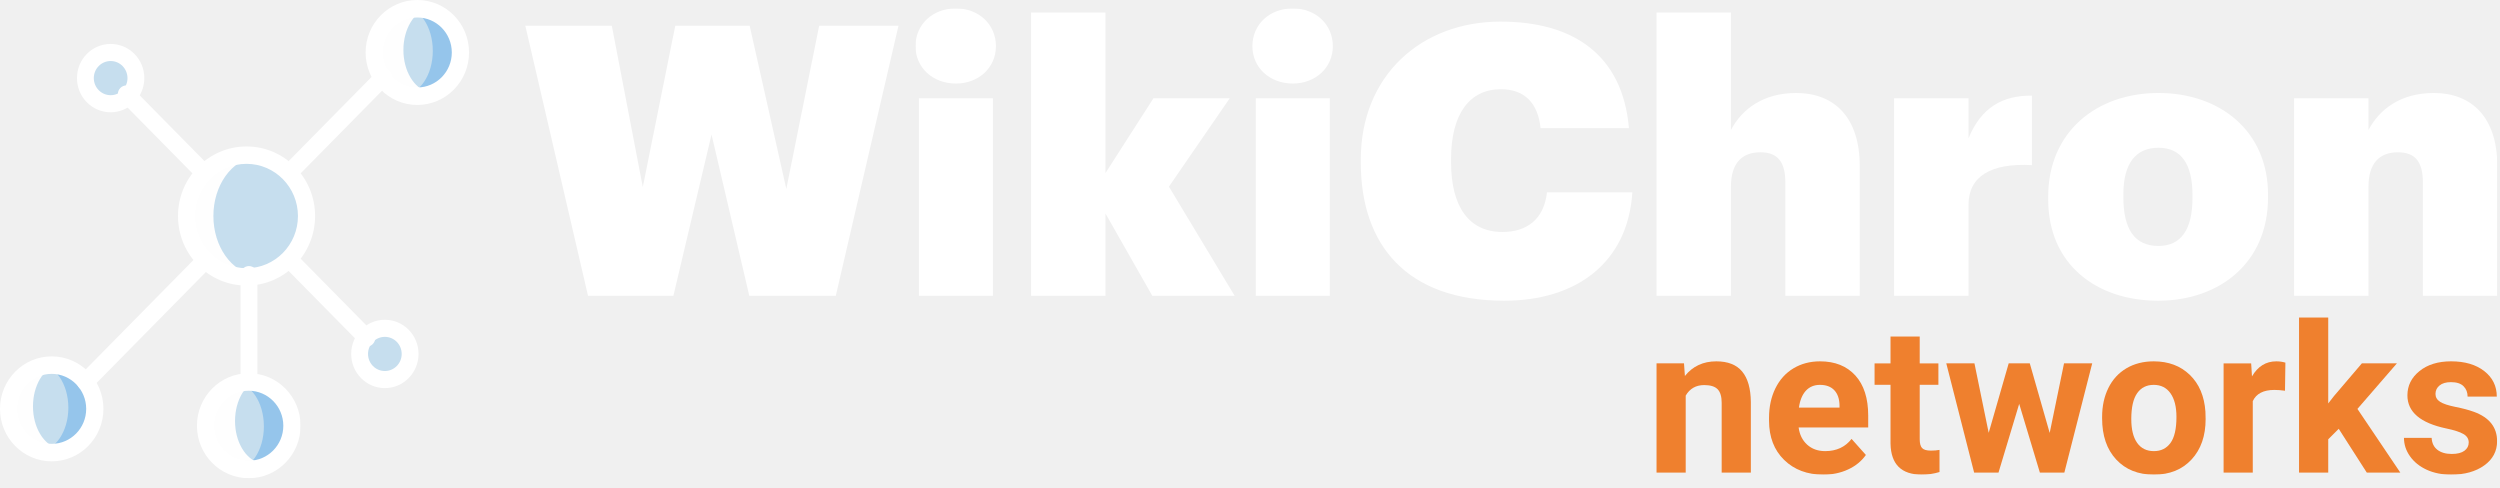
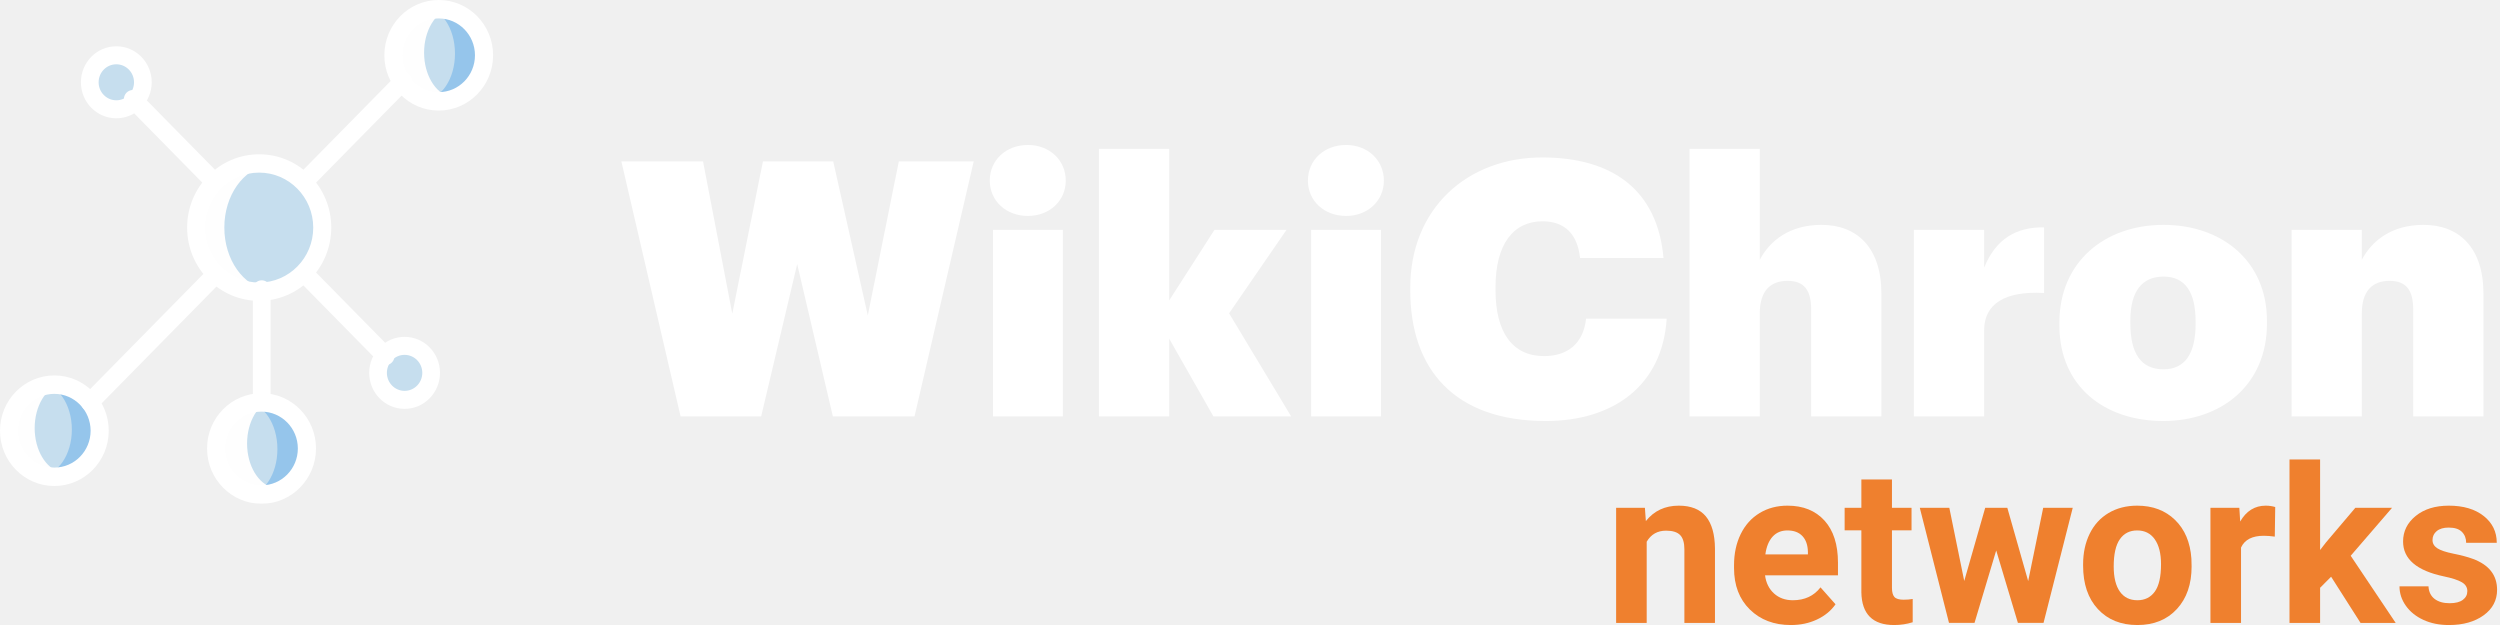
- <svg xmlns="http://www.w3.org/2000/svg" xmlns:xlink="http://www.w3.org/1999/xlink" width="205px" height="40px" viewBox="0 0 205 40" version="1.1">
+ <svg xmlns="http://www.w3.org/2000/svg" xmlns:xlink="http://www.w3.org/1999/xlink" width="180px" height="45px" viewBox="0 0 180 45" version="1.1">
  <defs>
-     <polygon id="path-1" points="0.333 0.309 130.04 0.309 130.04 38.543 0.333 38.543" />
-     <polygon id="path-3" points="0.173 0.182 8.672 0.182 8.672 8.79 0.173 8.79" />
+     <polygon id="path-1" points="0.16 0.168 8.005 0.168 8.005 8.13 0.16 8.13" />
  </defs>
  <g id="Diseño" stroke="none" stroke-width="1" fill="none" fill-rule="evenodd">
-     <g id="home_networks_step3_time_range" transform="translate(-58, -17)">
-       <g id="ico-logo" transform="translate(58, 17)">
-         <g id="logo" transform="translate(43.07692, 0)">
-           <polygon id="Fill-1" fill="#FFFFFF" points="24.095 2.112 21.401 15.492 18.396 2.112 12.295 2.112 9.632 15.337 7.092 2.112 6.88259109e-05 2.112 5.141 24.256 12.141 24.256 15.269 11.032 18.365 24.256 25.457 24.256 30.599 2.112" />
-           <g id="Group-19" transform="translate(31.65992, 0.378955)">
-             <mask id="mask-2" fill="white">
-               <use xlink:href="#path-1" />
-             </mask>
-             <g id="Clip-3" />
-             <path d="M0.613,23.877 L6.682,23.877 L6.682,7.68 L0.613,7.68 L0.613,23.877 Z M0.333,3.406 C0.333,1.61 1.758,0.309 3.648,0.309 C5.505,0.309 6.93,1.61 6.93,3.406 C6.93,5.172 5.505,6.472 3.648,6.472 C1.758,6.472 0.333,5.172 0.333,3.406 Z" id="Fill-2" fill="#FFFFFF" mask="url(#mask-2)" />
-             <polygon id="Fill-4" fill="#FFFFFF" mask="url(#mask-2)" points="9.81 0.649 15.911 0.649 15.911 13.812 19.845 7.68 26.101 7.68 21.115 14.927 26.504 23.877 19.752 23.877 15.911 17.126 15.911 23.877 9.81 23.877" />
-             <path d="M28.238,23.877 L34.308,23.877 L34.308,7.68 L28.238,7.68 L28.238,23.877 Z M27.96,3.406 C27.96,1.61 29.384,0.309 31.273,0.309 C33.131,0.309 34.556,1.61 34.556,3.406 C34.556,5.172 33.131,6.472 31.273,6.472 C29.384,6.472 27.96,5.172 27.96,3.406 Z" id="Fill-5" fill="#FFFFFF" mask="url(#mask-2)" />
-             <path d="M36.848,12.945 L36.848,12.698 C36.848,5.853 41.772,1.393 48.307,1.393 C54.284,1.393 58.311,4.118 58.837,10.126 L51.591,10.126 C51.373,8.083 50.289,6.937 48.338,6.937 C45.799,6.937 44.25,8.918 44.25,12.667 L44.25,12.914 C44.25,16.6 45.736,18.643 48.462,18.643 C50.444,18.643 51.869,17.621 52.116,15.392 L59.116,15.392 C58.744,21.214 54.47,24.28 48.617,24.28 C40.627,24.28 36.848,19.727 36.848,12.945" id="Fill-6" fill="#FFFFFF" mask="url(#mask-2)" />
-             <path d="M61.098,0.649 L67.2,0.649 L67.2,10.282 C68.098,8.578 69.832,7.246 72.558,7.246 C75.624,7.246 77.761,9.198 77.761,13.224 L77.761,23.877 L71.661,23.877 L71.661,14.587 C71.661,12.944 71.071,12.108 69.616,12.108 C68.098,12.108 67.2,13.007 67.2,14.927 L67.2,23.877 L61.098,23.877 L61.098,0.649 Z" id="Fill-7" fill="#FFFFFF" mask="url(#mask-2)" />
-             <path d="M80.579,7.68 L86.681,7.68 L86.681,10.963 C87.703,8.454 89.468,7.433 91.884,7.464 L91.884,13.162 C88.508,12.975 86.681,14.09 86.681,16.413 L86.681,23.877 L80.579,23.877 L80.579,7.68 Z" id="Fill-8" fill="#FFFFFF" mask="url(#mask-2)" />
-             <path d="M105.047,15.856 L105.047,15.639 C105.047,13.1 104.149,11.737 102.259,11.737 C100.402,11.737 99.38,13.007 99.38,15.547 L99.38,15.794 C99.38,18.426 100.308,19.79 102.259,19.79 C104.117,19.79 105.047,18.426 105.047,15.856 M93.216,15.98 L93.216,15.732 C93.216,10.467 97.149,7.246 102.259,7.246 C107.308,7.246 111.241,10.374 111.241,15.578 L111.241,15.825 C111.241,21.152 107.276,24.28 102.229,24.28 C97.18,24.28 93.216,21.307 93.216,15.98" id="Fill-9" fill="#FFFFFF" mask="url(#mask-2)" />
-             <path d="M113.379,7.68 L119.479,7.68 L119.479,10.281 C120.378,8.578 122.112,7.246 124.837,7.246 C127.904,7.246 130.041,9.197 130.041,13.224 L130.041,23.877 L123.94,23.877 L123.94,14.586 C123.94,12.944 123.351,12.109 121.895,12.109 C120.378,12.109 119.479,13.007 119.479,14.926 L119.479,23.877 L113.379,23.877 L113.379,7.68 Z" id="Fill-10" fill="#FFFFFF" mask="url(#mask-2)" />
-             <path d="M63.351,29.416 L63.425,30.451 C64.065,29.651 64.923,29.251 66.001,29.251 C66.95,29.251 67.657,29.529 68.121,30.087 C68.584,30.645 68.822,31.478 68.833,32.589 L68.833,38.377 L66.44,38.377 L66.44,32.646 C66.44,32.139 66.33,31.77 66.109,31.54 C65.888,31.312 65.52,31.197 65.007,31.197 C64.334,31.197 63.828,31.484 63.491,32.059 L63.491,38.377 L61.099,38.377 L61.099,29.416 L63.351,29.416 Z" id="Fill-11" fill="#EF802E" mask="url(#mask-2)" />
-             <path d="M74.498,31.18 C74.024,31.18 73.638,31.342 73.342,31.663 C73.048,31.984 72.858,32.444 72.775,33.044 L76.104,33.044 L76.104,32.852 C76.093,32.32 75.95,31.908 75.674,31.617 C75.398,31.326 75.005,31.18 74.498,31.18 M74.771,38.543 C73.457,38.543 72.387,38.139 71.562,37.334 C70.737,36.528 70.324,35.453 70.324,34.112 L70.324,33.881 C70.324,32.98 70.498,32.175 70.845,31.466 C71.194,30.757 71.686,30.21 72.324,29.826 C72.962,29.443 73.689,29.251 74.507,29.251 C75.732,29.251 76.696,29.637 77.401,30.41 C78.104,31.183 78.456,32.279 78.456,33.697 L78.456,34.675 L72.751,34.675 C72.828,35.26 73.061,35.73 73.45,36.083 C73.84,36.436 74.332,36.613 74.928,36.613 C75.85,36.613 76.571,36.279 77.091,35.611 L78.266,36.928 C77.907,37.435 77.422,37.832 76.808,38.116 C76.196,38.401 75.516,38.543 74.771,38.543" id="Fill-12" fill="#EF802E" mask="url(#mask-2)" />
-             <path d="M82.68,27.214 L82.68,29.417 L84.212,29.417 L84.212,31.172 L82.68,31.172 L82.68,35.644 C82.68,35.975 82.743,36.213 82.87,36.356 C82.997,36.5 83.24,36.572 83.599,36.572 C83.864,36.572 84.099,36.552 84.303,36.513 L84.303,38.327 C83.834,38.471 83.351,38.542 82.853,38.542 C81.175,38.542 80.319,37.695 80.286,36.001 L80.286,31.172 L78.978,31.172 L78.978,29.417 L80.286,29.417 L80.286,27.214 L82.68,27.214 Z" id="Fill-13" fill="#EF802E" mask="url(#mask-2)" />
-             <polygon id="Fill-14" fill="#EF802E" mask="url(#mask-2)" points="93.338 35.122 94.514 29.416 96.824 29.416 94.539 38.377 92.534 38.377 90.837 32.737 89.139 38.377 87.143 38.377 84.858 29.416 87.168 29.416 88.336 35.114 89.976 29.416 91.706 29.416" />
-             <path d="M100.029,33.984 C100.029,34.835 100.189,35.487 100.51,35.937 C100.83,36.388 101.288,36.613 101.884,36.613 C102.465,36.613 102.917,36.39 103.242,35.945 C103.568,35.5 103.732,34.788 103.732,33.81 C103.732,32.975 103.568,32.328 103.242,31.869 C102.917,31.409 102.458,31.18 101.868,31.18 C101.283,31.18 100.83,31.408 100.51,31.864 C100.189,32.321 100.029,33.027 100.029,33.984 Z M97.636,33.814 C97.636,32.925 97.807,32.133 98.15,31.437 C98.492,30.741 98.985,30.204 99.628,29.822 C100.272,29.442 101.018,29.251 101.868,29.251 C103.077,29.251 104.064,29.621 104.829,30.361 C105.593,31.1 106.02,32.105 106.108,33.375 L106.124,33.988 C106.124,35.362 105.741,36.465 104.974,37.295 C104.206,38.127 103.176,38.543 101.884,38.543 C100.592,38.543 99.561,38.128 98.791,37.3 C98.021,36.472 97.636,35.346 97.636,33.922 L97.636,33.814 Z" id="Fill-15" fill="#EF802E" mask="url(#mask-2)" />
-             <path d="M112.633,31.661 C112.307,31.616 112.021,31.595 111.772,31.595 C110.866,31.595 110.273,31.901 109.991,32.514 L109.991,38.377 L107.598,38.377 L107.598,29.417 L109.859,29.417 L109.925,30.485 C110.405,29.662 111.07,29.251 111.922,29.251 C112.187,29.251 112.434,29.287 112.666,29.358 L112.633,31.661 Z" id="Fill-16" fill="#EF802E" mask="url(#mask-2)" />
-             <polygon id="Fill-17" fill="#EF802E" mask="url(#mask-2)" points="117.039 34.783 116.178 35.644 116.178 38.377 113.784 38.377 113.784 25.656 116.178 25.656 116.178 32.703 116.642 32.107 118.936 29.416 121.809 29.416 118.572 33.152 122.091 38.377 119.342 38.377" />
-             <path d="M127.698,35.901 C127.698,35.608 127.552,35.377 127.263,35.209 C126.972,35.041 126.508,34.89 125.868,34.757 C123.736,34.311 122.671,33.405 122.671,32.041 C122.671,31.246 123,30.583 123.66,30.05 C124.32,29.518 125.183,29.25 126.249,29.25 C127.385,29.25 128.295,29.519 128.976,30.054 C129.659,30.589 130,31.285 130,32.14 L127.606,32.14 C127.606,31.798 127.496,31.516 127.275,31.293 C127.053,31.068 126.709,30.957 126.241,30.957 C125.837,30.957 125.525,31.048 125.304,31.231 C125.083,31.412 124.973,31.644 124.973,31.926 C124.973,32.191 125.098,32.405 125.349,32.568 C125.6,32.73 126.024,32.871 126.62,32.99 C127.217,33.108 127.719,33.242 128.128,33.392 C129.392,33.855 130.025,34.658 130.025,35.801 C130.025,36.618 129.674,37.279 128.973,37.785 C128.272,38.289 127.367,38.543 126.256,38.543 C125.505,38.543 124.839,38.408 124.256,38.141 C123.673,37.873 123.217,37.506 122.886,37.039 C122.554,36.573 122.389,36.069 122.389,35.528 L124.658,35.528 C124.68,35.953 124.838,36.279 125.13,36.505 C125.423,36.731 125.815,36.845 126.307,36.845 C126.765,36.845 127.111,36.758 127.345,36.584 C127.581,36.41 127.698,36.182 127.698,35.901" id="Fill-18" fill="#EF802E" mask="url(#mask-2)" />
+     <g id="Artboard-2" transform="translate(-65, -139)">
+       <g id="logo-networks" transform="translate(65, 139)">
+         <g id="Group-33">
+           <g id="img_home_azul">
+             <path d="M18.662,11.849 C21.125,11.849 23.122,13.88 23.122,16.385 C23.122,18.89 21.125,20.921 18.662,20.921 C16.198,20.921 14.201,18.89 14.201,16.385 C14.201,13.88 16.198,11.849 18.662,11.849" id="Fill-1" fill="#C6DEEE" fill-rule="nonzero" />
+             <path d="M18.753,20.921 C18.935,20.92 19.118,20.908 19.299,20.886 C17.527,20.616 16.152,18.705 16.152,16.384 C16.152,14.063 17.527,12.152 19.299,11.882 C17.62,11.679 15.967,12.422 15.006,13.81 C14.046,15.197 13.936,17.002 14.723,18.494 C15.51,19.988 17.061,20.922 18.753,20.921" id="Fill-5" fill="#FEFEFE" fill-rule="nonzero" />
+             <g id="Group-11" transform="translate(15.47565, 0.37029)" fill="#95C5EB" fill-rule="nonzero">
+               <path d="M16.096,0.175 C17.872,0.175 19.311,1.658 19.311,3.487 C19.311,5.316 17.872,6.799 16.096,6.799 C14.321,6.799 12.882,5.316 12.882,3.487 C12.882,1.658 14.321,0.175 16.096,0.175" id="Fill-7" />
+               <path d="M3.238,28.656 C5.013,28.656 6.452,30.139 6.452,31.968 C6.452,33.797 5.013,35.28 3.238,35.28 C1.463,35.28 0.023,33.797 0.023,31.968 C0.023,30.139 1.463,28.656 3.238,28.656" id="Fill-9" />
+             </g>
+             <g id="Group-16" transform="translate(15.47565, 0.37029)" fill="#C6DEEE" fill-rule="nonzero">
+               <path d="M15.046,0.175 C16.282,0.175 17.283,1.658 17.283,3.487 C17.283,5.316 16.282,6.799 15.046,6.799 C13.81,6.799 12.808,5.316 12.808,3.487 C12.808,1.658 13.81,0.175 15.046,0.175" id="Fill-12" />
+               <path d="M2.26,28.656 C3.496,28.656 4.498,30.139 4.498,31.968 C4.498,33.797 3.496,35.28 2.26,35.28 C1.024,35.28 0.023,33.797 0.023,31.968 C0.023,30.139 1.024,28.656 2.26,28.656" id="Fill-14" />
+             </g>
+             <path d="M3.732,27.587 C5.492,27.587 6.919,29.037 6.919,30.827 C6.919,32.616 5.492,34.067 3.732,34.067 C1.973,34.067 0.546,32.616 0.546,30.827 C0.546,29.037 1.973,27.587 3.732,27.587" id="Fill-17" fill="#95C5EB" fill-rule="nonzero" />
+             <g id="Group-23" transform="translate(0.546199, 3.888049)" fill="#C6DEEE" fill-rule="nonzero">
+               <path d="M7.874,0.008 C8.95,0.008 9.823,0.894 9.823,1.986 C9.823,3.079 8.95,3.964 7.874,3.964 C6.798,3.964 5.926,3.079 5.926,1.986 C5.926,0.894 6.798,0.008 7.874,0.008" id="Fill-19" />
+               <path d="M2.354,23.743 C3.61,23.743 4.627,25.219 4.627,27.039 C4.627,28.86 3.61,30.336 2.354,30.336 C1.099,30.336 0.081,28.86 0.081,27.039 C0.081,25.219 1.099,23.743 2.354,23.743" id="Fill-21" />
+             </g>
+             <path d="M3.796,34.067 C3.989,34.064 4.181,34.045 4.37,34.009 C3.306,33.738 2.496,32.419 2.496,30.824 C2.496,29.229 3.306,27.91 4.37,27.638 C3.16,27.42 1.93,27.903 1.193,28.886 C0.457,29.868 0.339,31.182 0.891,32.279 C1.441,33.376 2.567,34.068 3.796,34.067" id="Fill-24" fill="#FEFEFE" fill-rule="nonzero" />
+             <path d="M19.089,35.178 C19.282,35.175 19.474,35.156 19.663,35.12 C18.599,34.849 17.789,33.53 17.789,31.934 C17.789,30.34 18.599,29.02 19.663,28.749 C18.453,28.531 17.223,29.014 16.487,29.997 C15.75,30.979 15.633,32.293 16.184,33.39 C16.735,34.487 17.86,35.179 19.089,35.178" id="Fill-26" fill="#FEFEFE" fill-rule="nonzero" />
+             <path d="M31.834,7.036 C32.027,7.033 32.219,7.014 32.408,6.978 C31.344,6.706 30.534,5.388 30.534,3.792 C30.534,2.197 31.344,0.878 32.408,0.607 C31.198,0.389 29.968,0.872 29.232,1.855 C28.495,2.837 28.378,4.151 28.929,5.248 C29.48,6.345 30.605,7.037 31.834,7.036" id="Fill-28" fill="#FEFEFE" fill-rule="nonzero" />
+             <path d="M29.04,24.995 C30.096,24.995 30.951,25.865 30.951,26.939 C30.951,28.012 30.096,28.883 29.04,28.883 C27.984,28.883 27.128,28.012 27.128,26.939 C27.128,25.865 27.984,24.995 29.04,24.995" id="Fill-30" fill="#C6DEEE" fill-rule="nonzero" />
+             <path d="M18.662,12.428 C16.513,12.428 14.771,14.199 14.771,16.385 C14.771,18.571 16.513,20.343 18.662,20.343 C20.811,20.343 22.553,18.571 22.553,16.385 C22.551,14.201 20.81,12.43 18.662,12.428 M18.662,21.662 C15.796,21.662 13.473,19.3 13.473,16.385 C13.473,13.471 15.796,11.109 18.662,11.109 C21.527,11.109 23.851,13.471 23.851,16.385 C23.847,19.298 21.526,21.659 18.662,21.662" id="Fill-32" fill="#FFFFFF" fill-rule="nonzero" />
+             <path d="M31.589,1.327 C30.148,1.327 28.979,2.515 28.979,3.98 C28.979,5.446 30.148,6.634 31.589,6.634 C33.03,6.634 34.198,5.446 34.198,3.98 C34.196,2.515 33.029,1.328 31.589,1.327 M31.589,7.961 C29.427,7.961 27.674,6.179 27.674,3.98 C27.674,1.782 29.427,0 31.589,0 C33.75,0 35.503,1.782 35.503,3.98 C35.501,6.177 33.749,7.958 31.589,7.961" id="Fill-34" fill="#FFFFFF" fill-rule="nonzero" />
+             <g id="Group-38" transform="translate(14.74738, 28.14207)">
+               <g id="Fill-36-Clipped">
+                 <mask id="mask-2" fill="white">
+                   <use xlink:href="#path-1" />
+                 </mask>
+                 <g id="path-1" />
+                 <path d="M4.082,1.495 C2.638,1.495 1.467,2.683 1.467,4.149 C1.467,5.615 2.638,6.803 4.082,6.803 C5.526,6.803 6.697,5.615 6.697,4.149 C6.696,2.684 5.526,1.497 4.082,1.495 M4.082,8.13 C1.916,8.13 0.16,6.348 0.16,4.149 C0.16,1.95 1.916,0.168 4.082,0.168 C6.249,0.168 8.005,1.95 8.005,4.149 C8.003,6.347 6.248,8.128 4.082,8.13" id="Fill-36" fill="#FFFFFF" fill-rule="nonzero" mask="url(#mask-2)" />
+               </g>
+             </g>
+             <path d="M3.914,28.358 C2.473,28.358 1.305,29.546 1.305,31.012 C1.305,32.477 2.473,33.666 3.914,33.666 C5.356,33.666 6.524,32.477 6.524,31.012 C6.522,29.547 5.355,28.36 3.914,28.358 M3.914,34.992 C1.752,34.992 0,33.21 0,31.012 C0,28.813 1.752,27.031 3.914,27.031 C6.076,27.031 7.829,28.813 7.829,31.012 C7.827,33.209 6.075,34.99 3.914,34.992" id="Fill-39" fill="#FFFFFF" fill-rule="nonzero" />
+             <path d="M8.375,4.629 C7.671,4.629 7.101,5.209 7.101,5.925 C7.101,6.64 7.671,7.221 8.375,7.221 C9.079,7.221 9.65,6.64 9.65,5.925 C9.648,5.209 9.079,4.629 8.375,4.629 M8.375,8.517 C6.967,8.517 5.826,7.356 5.826,5.925 C5.826,4.493 6.967,3.333 8.375,3.333 C9.782,3.333 10.924,4.493 10.924,5.925 C10.922,7.356 9.782,8.516 8.375,8.517" id="Fill-41" fill="#FFFFFF" fill-rule="nonzero" />
+             <path d="M29.131,25.55 C28.427,25.55 27.856,26.13 27.856,26.846 C27.856,27.562 28.427,28.142 29.131,28.142 C29.835,28.142 30.405,27.562 30.405,26.846 C30.405,26.13 29.835,25.551 29.131,25.55 M29.131,29.438 C27.723,29.438 26.582,28.278 26.582,26.846 C26.582,25.414 27.723,24.254 29.131,24.254 C30.538,24.254 31.68,25.414 31.68,26.846 C31.678,28.277 30.538,29.437 29.131,29.438" id="Fill-43" fill="#FFFFFF" fill-rule="nonzero" />
+             <path d="M18.844,29.253 C18.674,29.253 18.513,29.185 18.393,29.064 C18.274,28.942 18.207,28.777 18.207,28.605 L18.207,20.829 C18.207,20.471 18.492,20.181 18.844,20.181 C19.196,20.181 19.481,20.471 19.481,20.829 L19.481,28.605 C19.481,28.777 19.413,28.942 19.294,29.064 C19.175,29.185 19.013,29.253 18.844,29.253" id="Fill-45" fill="#FFFFFF" fill-rule="nonzero" />
+             <path d="M21.945,13.701 C21.685,13.701 21.45,13.541 21.351,13.297 C21.251,13.052 21.306,12.77 21.49,12.583 L28.574,5.38 C28.736,5.212 28.974,5.146 29.198,5.206 C29.422,5.266 29.596,5.444 29.656,5.671 C29.714,5.899 29.649,6.141 29.484,6.306 L22.401,13.509 C22.281,13.632 22.117,13.701 21.945,13.701" id="Fill-47" fill="#FFFFFF" fill-rule="nonzero" />
+             <path d="M6.475,29.623 C6.213,29.623 5.976,29.463 5.875,29.216 C5.775,28.969 5.83,28.685 6.016,28.497 L15.101,19.259 C15.354,19.005 15.762,19.007 16.014,19.263 C16.265,19.519 16.268,19.934 16.018,20.192 L6.934,29.43 C6.812,29.554 6.647,29.623 6.475,29.623" id="Fill-49" fill="#FFFFFF" fill-rule="nonzero" />
+             <path d="M15.376,13.701 C15.204,13.701 15.04,13.632 14.919,13.509 L9.106,7.597 C8.858,7.34 8.86,6.927 9.11,6.672 C9.361,6.418 9.767,6.416 10.019,6.668 L15.833,12.58 C16.017,12.767 16.073,13.05 15.973,13.295 C15.873,13.541 15.637,13.701 15.376,13.701" id="Fill-51" fill="#FFFFFF" fill-rule="nonzero" />
+             <path d="M27.756,26.291 C27.585,26.291 27.421,26.222 27.3,26.098 L21.487,20.187 C21.238,19.93 21.241,19.517 21.491,19.262 C21.741,19.007 22.147,19.006 22.4,19.259 L28.213,25.169 C28.398,25.357 28.453,25.64 28.353,25.885 C28.253,26.13 28.018,26.291 27.756,26.291" id="Fill-53" fill="#FFFFFF" fill-rule="nonzero" />
+           </g>
+           <polygon id="Fill-15" fill="#FFFFFF" points="64.715 11.619 62.482 22.712 59.991 11.619 54.932 11.619 52.724 22.585 50.618 11.619 44.738 11.619 49.001 29.979 54.804 29.979 57.398 19.014 59.966 29.979 65.846 29.979 70.108 11.619" />
+           <g id="Group-32" transform="translate(71, 10.06315)" fill="#FFFFFF">
+             <path d="M0.264,2.942 C0.264,1.454 1.445,0.375 3.013,0.375 C4.552,0.375 5.734,1.454 5.734,2.942 C5.734,4.406 4.552,5.485 3.013,5.485 C1.445,5.485 0.264,4.406 0.264,2.942 Z M0.496,19.916 L5.528,19.916 L5.528,6.486 L0.496,6.486 L0.496,19.916 Z" id="Fill-16" />
+             <polygon id="Fill-18" points="8.122 0.657 13.18 0.657 13.18 11.57 16.442 6.486 21.629 6.486 17.495 12.495 21.963 19.916 16.365 19.916 13.18 14.318 13.18 19.916 8.122 19.916" />
+             <path d="M23.17,2.942 C23.17,1.454 24.35,0.375 25.918,0.375 C27.458,0.375 28.639,1.454 28.639,2.942 C28.639,4.406 27.458,5.485 25.918,5.485 C24.35,5.485 23.17,4.406 23.17,2.942 Z M23.401,19.916 L28.434,19.916 L28.434,6.486 L23.401,6.486 L23.401,19.916 Z" id="Fill-20" />
+             <path d="M30.539,10.851 L30.539,10.647 C30.539,4.971 34.622,1.273 40.04,1.273 C44.996,1.273 48.335,3.534 48.772,8.514 L42.763,8.514 C42.583,6.82 41.684,5.87 40.066,5.87 C37.961,5.87 36.677,7.513 36.677,10.62 L36.677,10.826 C36.677,13.882 37.909,15.576 40.169,15.576 C41.812,15.576 42.993,14.729 43.199,12.881 L49.002,12.881 C48.695,17.708 45.15,20.25 40.298,20.25 C33.673,20.25 30.539,16.475 30.539,10.851" id="Fill-22" />
+             <path d="M50.646,0.657 L55.704,0.657 L55.704,8.643 C56.449,7.231 57.887,6.127 60.147,6.127 C62.69,6.127 64.461,7.745 64.461,11.083 L64.461,19.916 L59.403,19.916 L59.403,12.213 C59.403,10.851 58.914,10.157 57.708,10.157 C56.449,10.157 55.704,10.904 55.704,12.495 L55.704,19.916 L50.646,19.916 L50.646,0.657 Z" id="Fill-24" />
+             <path d="M66.798,6.486 L71.857,6.486 L71.857,9.209 C72.704,7.128 74.168,6.281 76.171,6.307 L76.171,11.032 C73.372,10.877 71.857,11.801 71.857,13.727 L71.857,19.916 L66.798,19.916 L66.798,6.486 Z" id="Fill-26" />
+             <path d="M77.276,13.368 L77.276,13.162 C77.276,8.797 80.537,6.127 84.774,6.127 C88.959,6.127 92.22,8.72 92.22,13.034 L92.22,13.24 C92.22,17.657 88.933,20.25 84.748,20.25 C80.562,20.25 77.276,17.785 77.276,13.368 M87.084,13.265 L87.084,13.086 C87.084,10.98 86.34,9.851 84.774,9.851 C83.233,9.851 82.386,10.903 82.386,13.009 L82.386,13.214 C82.386,15.396 83.156,16.527 84.774,16.527 C86.314,16.527 87.084,15.396 87.084,13.265" id="Fill-28" />
+             <path d="M93.993,6.486 L99.051,6.486 L99.051,8.643 C99.796,7.231 101.234,6.127 103.494,6.127 C106.036,6.127 107.808,7.745 107.808,11.083 L107.808,19.916 L102.75,19.916 L102.75,12.213 C102.75,10.851 102.261,10.158 101.054,10.158 C99.796,10.158 99.051,10.904 99.051,12.495 L99.051,19.916 L93.993,19.916 L93.993,6.486 Z" id="Fill-30" />
          </g>
        </g>
-         <g id="img_home_azul">
-           <path d="M20.217,12.81 C22.886,12.81 25.049,15.006 25.049,17.714 C25.049,20.422 22.886,22.618 20.217,22.618 C17.548,22.618 15.385,20.422 15.385,17.714 C15.385,15.006 17.548,12.81 20.217,12.81" id="Fill-1" fill="#C6DEEE" fill-rule="nonzero" />
-           <path d="M20.316,22.618 C20.513,22.617 20.711,22.604 20.907,22.579 C18.987,22.288 17.498,20.222 17.498,17.712 C17.498,15.203 18.987,13.137 20.907,12.846 C19.088,12.626 17.297,13.429 16.256,14.929 C15.216,16.429 15.098,18.38 15.95,19.994 C16.802,21.608 18.483,22.618 20.316,22.618" id="Fill-5" fill="#FEFEFE" fill-rule="nonzero" />
-           <g id="Group-11" transform="translate(16.76529, 0.400314)" fill="#95C5EB" fill-rule="nonzero">
-             <path d="M17.438,0.189 C19.361,0.189 20.921,1.792 20.921,3.77 C20.921,5.747 19.361,7.35 17.438,7.35 C15.515,7.35 13.955,5.747 13.955,3.77 C13.955,1.792 15.515,0.189 17.438,0.189" id="Fill-7" />
-             <path d="M3.508,30.98 C5.431,30.98 6.99,32.583 6.99,34.56 C6.99,36.538 5.431,38.141 3.508,38.141 C1.584,38.141 0.025,36.538 0.025,34.56 C0.025,32.583 1.584,30.98 3.508,30.98" id="Fill-9" />
-           </g>
-           <g id="Group-16" transform="translate(16.76529, 0.400314)" fill="#C6DEEE" fill-rule="nonzero">
-             <path d="M16.3,0.189 C17.639,0.189 18.724,1.792 18.724,3.77 C18.724,5.747 17.639,7.35 16.3,7.35 C14.961,7.35 13.876,5.747 13.876,3.77 C13.876,1.792 14.961,0.189 16.3,0.189" id="Fill-12" />
-             <path d="M2.449,30.98 C3.787,30.98 4.873,32.583 4.873,34.56 C4.873,36.538 3.787,38.141 2.449,38.141 C1.11,38.141 0.025,36.538 0.025,34.56 C0.025,32.583 1.11,30.98 2.449,30.98" id="Fill-14" />
-           </g>
-           <path d="M4.043,29.823 C5.95,29.823 7.495,31.392 7.495,33.326 C7.495,35.261 5.95,36.829 4.043,36.829 C2.137,36.829 0.592,35.261 0.592,33.326 C0.592,31.392 2.137,29.823 4.043,29.823" id="Fill-17" fill="#95C5EB" fill-rule="nonzero" />
-           <g id="Group-23" transform="translate(0.591716, 4.203297)" fill="#C6DEEE" fill-rule="nonzero">
-             <path d="M8.531,0.009 C9.696,0.009 10.641,0.967 10.641,2.148 C10.641,3.328 9.696,4.285 8.531,4.285 C7.364,4.285 6.42,3.328 6.42,2.148 C6.42,0.967 7.364,0.009 8.531,0.009" id="Fill-19" />
-             <path d="M2.55,25.668 C3.91,25.668 5.013,27.263 5.013,29.231 C5.013,31.2 3.91,32.795 2.55,32.795 C1.191,32.795 0.088,31.2 0.088,29.231 C0.088,27.263 1.191,25.668 2.55,25.668" id="Fill-21" />
-           </g>
-           <path d="M4.112,36.829 C4.321,36.826 4.529,36.806 4.734,36.766 C3.581,36.474 2.704,35.047 2.704,33.323 C2.704,31.599 3.581,30.173 4.734,29.879 C3.423,29.644 2.091,30.166 1.293,31.228 C0.495,32.29 0.368,33.71 0.965,34.896 C1.562,36.082 2.781,36.83 4.112,36.829" id="Fill-24" fill="#FEFEFE" fill-rule="nonzero" />
-           <path d="M20.68,38.03 C20.889,38.027 21.097,38.007 21.302,37.967 C20.149,37.674 19.272,36.248 19.272,34.524 C19.272,32.8 20.149,31.373 21.302,31.08 C19.99,30.844 18.659,31.367 17.861,32.429 C17.063,33.491 16.936,34.911 17.533,36.097 C18.129,37.283 19.348,38.031 20.68,38.03" id="Fill-26" fill="#FEFEFE" fill-rule="nonzero" />
-           <path d="M34.487,7.606 C34.696,7.604 34.904,7.583 35.108,7.543 C33.956,7.25 33.079,5.824 33.079,4.1 C33.079,2.375 33.956,0.95 35.108,0.656 C33.798,0.421 32.466,0.943 31.668,2.005 C30.869,3.067 30.742,4.487 31.34,5.673 C31.936,6.859 33.155,7.607 34.487,7.606" id="Fill-28" fill="#FEFEFE" fill-rule="nonzero" />
-           <path d="M31.46,27.021 C32.604,27.021 33.531,27.962 33.531,29.123 C33.531,30.283 32.604,31.224 31.46,31.224 C30.316,31.224 29.389,30.283 29.389,29.123 C29.389,27.962 30.316,27.021 31.46,27.021" id="Fill-30" fill="#C6DEEE" fill-rule="nonzero" />
-           <path d="M20.217,13.435 C17.889,13.435 16.001,15.351 16.001,17.714 C16.001,20.077 17.889,21.992 20.217,21.992 C22.545,21.992 24.432,20.077 24.432,17.714 C24.43,15.352 22.544,13.438 20.217,13.435 M20.217,23.418 C17.112,23.418 14.596,20.865 14.596,17.714 C14.596,14.563 17.112,12.009 20.217,12.009 C23.321,12.009 25.838,14.563 25.838,17.714 C25.834,20.863 23.319,23.415 20.217,23.418" id="Fill-32" fill="#FFFFFF" fill-rule="nonzero" />
-           <path d="M34.221,1.434 C32.66,1.434 31.394,2.719 31.394,4.303 C31.394,5.887 32.66,7.172 34.221,7.172 C35.782,7.172 37.048,5.887 37.048,4.303 C37.046,2.719 35.782,1.436 34.221,1.434 M34.221,8.607 C31.879,8.607 29.98,6.68 29.98,4.303 C29.98,1.926 31.879,0 34.221,0 C36.563,0 38.462,1.926 38.462,4.303 C38.46,6.678 36.562,8.604 34.221,8.607" id="Fill-34" fill="#FFFFFF" fill-rule="nonzero" />
-           <g id="Group-38" transform="translate(15.97633, 30.42386)">
-             <g id="Fill-36-Clipped">
-               <mask id="mask-4" fill="white">
-                 <use xlink:href="#path-3" />
-               </mask>
-               <g id="path-1" />
-               <path d="M4.423,1.616 C2.858,1.616 1.59,2.901 1.59,4.485 C1.59,6.07 2.858,7.355 4.423,7.355 C5.987,7.355 7.256,6.07 7.256,4.485 C7.254,2.901 5.986,1.618 4.423,1.616 M4.423,8.79 C2.076,8.79 0.173,6.862 0.173,4.485 C0.173,2.108 2.076,0.182 4.423,0.182 C6.77,0.182 8.672,2.108 8.672,4.485 C8.67,6.862 6.768,8.787 4.423,8.79" id="Fill-36" fill="#FFFFFF" fill-rule="nonzero" mask="url(#mask-4)" />
-             </g>
-           </g>
-           <path d="M4.241,30.657 C2.679,30.657 1.414,31.942 1.414,33.526 C1.414,35.11 2.679,36.395 4.241,36.395 C5.802,36.395 7.068,35.11 7.068,33.526 C7.066,31.942 5.801,30.659 4.241,30.657 M4.241,37.83 C1.899,37.83 0,35.903 0,33.526 C0,31.149 1.899,29.223 4.241,29.223 C6.583,29.223 8.481,31.149 8.481,33.526 C8.479,35.902 6.581,37.827 4.241,37.83" id="Fill-39" fill="#FFFFFF" fill-rule="nonzero" />
-           <path d="M9.073,5.004 C8.31,5.004 7.692,5.631 7.692,6.405 C7.692,7.179 8.31,7.806 9.073,7.806 C9.836,7.806 10.454,7.179 10.454,6.405 C10.452,5.631 9.836,5.005 9.073,5.004 M9.073,9.207 C7.548,9.207 6.312,7.953 6.312,6.405 C6.312,4.857 7.548,3.603 9.073,3.603 C10.597,3.603 11.834,4.857 11.834,6.405 C11.833,7.952 10.597,9.206 9.073,9.207" id="Fill-41" fill="#FFFFFF" fill-rule="nonzero" />
-           <path d="M31.558,27.622 C30.796,27.622 30.178,28.249 30.178,29.023 C30.178,29.797 30.796,30.424 31.558,30.424 C32.321,30.424 32.939,29.797 32.939,29.023 C32.938,28.249 32.321,27.622 31.558,27.622 M31.558,31.825 C30.034,31.825 28.797,30.57 28.797,29.023 C28.797,27.475 30.034,26.221 31.558,26.221 C33.083,26.221 34.32,27.475 34.32,29.023 C34.318,30.57 33.083,31.824 31.558,31.825" id="Fill-43" fill="#FFFFFF" fill-rule="nonzero" />
-           <path d="M20.414,31.625 C20.231,31.625 20.055,31.551 19.926,31.42 C19.797,31.288 19.724,31.11 19.724,30.924 L19.724,22.518 C19.724,22.131 20.033,21.817 20.414,21.817 C20.795,21.817 21.105,22.131 21.105,22.518 L21.105,30.924 C21.105,31.11 21.031,31.288 20.902,31.42 C20.773,31.551 20.597,31.625 20.414,31.625" id="Fill-45" fill="#FFFFFF" fill-rule="nonzero" />
-           <path d="M23.774,14.812 C23.492,14.812 23.238,14.639 23.13,14.375 C23.022,14.11 23.082,13.805 23.281,13.603 L30.955,5.816 C31.131,5.634 31.389,5.563 31.631,5.628 C31.874,5.693 32.062,5.885 32.127,6.131 C32.191,6.377 32.12,6.639 31.941,6.817 L24.268,14.605 C24.137,14.737 23.96,14.812 23.774,14.812" id="Fill-47" fill="#FFFFFF" fill-rule="nonzero" />
-           <path d="M7.015,32.025 C6.73,32.025 6.474,31.852 6.365,31.585 C6.257,31.318 6.316,31.011 6.517,30.808 L16.359,20.82 C16.634,20.546 17.076,20.548 17.348,20.825 C17.621,21.101 17.623,21.55 17.353,21.829 L7.512,31.817 C7.38,31.95 7.201,32.025 7.015,32.025" id="Fill-49" fill="#FFFFFF" fill-rule="nonzero" />
-           <path d="M16.658,14.812 C16.471,14.812 16.294,14.737 16.162,14.604 L9.865,8.213 C9.596,7.935 9.598,7.489 9.869,7.213 C10.141,6.938 10.58,6.936 10.854,7.209 L17.152,13.6 C17.352,13.802 17.412,14.108 17.304,14.373 C17.195,14.639 16.941,14.812 16.658,14.812" id="Fill-51" fill="#FFFFFF" fill-rule="nonzero" />
-           <path d="M30.069,28.422 C29.884,28.422 29.706,28.348 29.575,28.214 L23.277,21.824 C23.008,21.546 23.011,21.1 23.282,20.824 C23.553,20.549 23.993,20.547 24.267,20.82 L30.564,27.21 C30.765,27.413 30.824,27.719 30.716,27.984 C30.608,28.249 30.352,28.422 30.069,28.422" id="Fill-53" fill="#FFFFFF" fill-rule="nonzero" />
+         <g id="Group" transform="translate(116.1349, 32.35053)" fill="#EF802E">
+           <path d="M2.298,4.21 L2.367,5.167 C2.956,4.427 3.745,4.057 4.737,4.057 C5.61,4.057 6.261,4.315 6.688,4.83 C7.114,5.347 7.333,6.118 7.343,7.145 L7.343,12.499 L5.141,12.499 L5.141,7.197 C5.141,6.728 5.039,6.387 4.836,6.175 C4.633,5.964 4.295,5.857 3.823,5.857 C3.203,5.857 2.738,6.123 2.427,6.654 L2.427,12.499 L0.226,12.499 L0.226,4.21 L2.298,4.21 Z" id="Fill-11" />
+           <path d="M12.556,5.841 C12.12,5.841 11.765,5.991 11.493,6.288 C11.222,6.586 11.047,7.011 10.971,7.565 L14.035,7.565 L14.035,7.388 C14.025,6.896 13.892,6.515 13.638,6.246 C13.385,5.976 13.023,5.841 12.556,5.841 M12.808,12.652 C11.599,12.652 10.614,12.279 9.854,11.534 C9.095,10.788 8.716,9.794 8.716,8.554 L8.716,8.339 C8.716,7.507 8.875,6.762 9.195,6.106 C9.516,5.45 9.969,4.944 10.556,4.589 C11.143,4.234 11.812,4.057 12.565,4.057 C13.692,4.057 14.579,4.415 15.228,5.13 C15.875,5.844 16.199,6.858 16.199,8.17 L16.199,9.075 L10.948,9.075 C11.019,9.616 11.234,10.05 11.592,10.377 C11.951,10.703 12.404,10.867 12.952,10.867 C13.801,10.867 14.464,10.558 14.942,9.94 L16.023,11.159 C15.694,11.628 15.247,11.994 14.682,12.257 C14.119,12.521 13.493,12.652 12.808,12.652" id="Fill-12" />
+           <path d="M20.086,2.173 L20.086,4.21 L21.496,4.21 L21.496,5.834 L20.086,5.834 L20.086,9.971 C20.086,10.277 20.144,10.497 20.261,10.63 C20.378,10.762 20.601,10.829 20.931,10.829 C21.175,10.829 21.392,10.81 21.579,10.775 L21.579,12.452 C21.148,12.585 20.703,12.652 20.245,12.652 C18.701,12.652 17.913,11.868 17.883,10.301 L17.883,5.834 L16.679,5.834 L16.679,4.21 L17.883,4.21 L17.883,2.173 L20.086,2.173 Z" id="Fill-13" />
+           <polygon id="Fill-14" points="29.894 9.488 30.976 4.21 33.102 4.21 30.999 12.498 29.154 12.498 27.592 7.282 26.03 12.498 24.193 12.498 22.09 4.21 24.216 4.21 25.29 9.481 26.8 4.21 28.392 4.21" />
+           <path d="M36.052,8.435 C36.052,9.222 36.199,9.825 36.494,10.242 C36.788,10.659 37.209,10.867 37.758,10.867 C38.292,10.867 38.709,10.661 39.008,10.249 C39.308,9.837 39.459,9.179 39.459,8.274 C39.459,7.501 39.308,6.903 39.008,6.478 C38.709,6.054 38.287,5.841 37.744,5.841 C37.205,5.841 36.788,6.052 36.494,6.475 C36.199,6.897 36.052,7.55 36.052,8.435 Z M33.849,8.278 C33.849,7.456 34.006,6.723 34.322,6.079 C34.637,5.436 35.09,4.938 35.682,4.585 C36.275,4.234 36.962,4.057 37.744,4.057 C38.856,4.057 39.764,4.399 40.469,5.084 C41.172,5.768 41.564,6.697 41.646,7.872 L41.66,8.439 C41.66,9.71 41.308,10.73 40.602,11.498 C39.895,12.267 38.947,12.652 37.758,12.652 C36.569,12.652 35.621,12.269 34.912,11.503 C34.203,10.737 33.849,9.695 33.849,8.377 L33.849,8.278 Z" id="Fill-15" />
+           <path d="M47.65,6.286 C47.35,6.245 47.087,6.225 46.857,6.225 C46.024,6.225 45.478,6.509 45.219,7.075 L45.219,12.499 L43.017,12.499 L43.017,4.21 L45.097,4.21 L45.158,5.198 C45.6,4.437 46.212,4.057 46.995,4.057 C47.239,4.057 47.467,4.09 47.681,4.156 L47.65,6.286 Z" id="Fill-16" />
+           <polygon id="Fill-17" points="51.705 9.174 50.912 9.97 50.912 12.499 48.709 12.499 48.709 0.732 50.912 0.732 50.912 7.251 51.339 6.699 53.45 4.21 56.094 4.21 53.115 7.665 56.354 12.499 53.824 12.499" />
+           <path d="M61.513,10.209 C61.513,9.937 61.379,9.724 61.113,9.569 C60.846,9.413 60.418,9.273 59.829,9.15 C57.867,8.737 56.887,7.9 56.887,6.638 C56.887,5.903 57.19,5.289 57.798,4.796 C58.405,4.304 59.199,4.057 60.18,4.057 C61.226,4.057 62.063,4.305 62.69,4.8 C63.318,5.295 63.632,5.939 63.632,6.73 L61.429,6.73 C61.429,6.414 61.328,6.152 61.124,5.946 C60.92,5.738 60.603,5.635 60.172,5.635 C59.801,5.635 59.514,5.719 59.31,5.888 C59.107,6.056 59.006,6.27 59.006,6.531 C59.006,6.776 59.121,6.974 59.352,7.125 C59.583,7.276 59.973,7.405 60.522,7.516 C61.071,7.625 61.533,7.749 61.91,7.887 C63.072,8.316 63.655,9.059 63.655,10.116 C63.655,10.872 63.332,11.483 62.687,11.951 C62.041,12.418 61.208,12.652 60.186,12.652 C59.496,12.652 58.883,12.528 58.346,12.28 C57.81,12.032 57.39,11.693 57.085,11.262 C56.78,10.83 56.628,10.364 56.628,9.863 L58.716,9.863 C58.736,10.256 58.881,10.558 59.151,10.767 C59.42,10.976 59.781,11.081 60.233,11.081 C60.655,11.081 60.973,11.001 61.189,10.84 C61.405,10.68 61.513,10.468 61.513,10.209" id="Fill-18" />
        </g>
      </g>
    </g>
  </g>
</svg>
